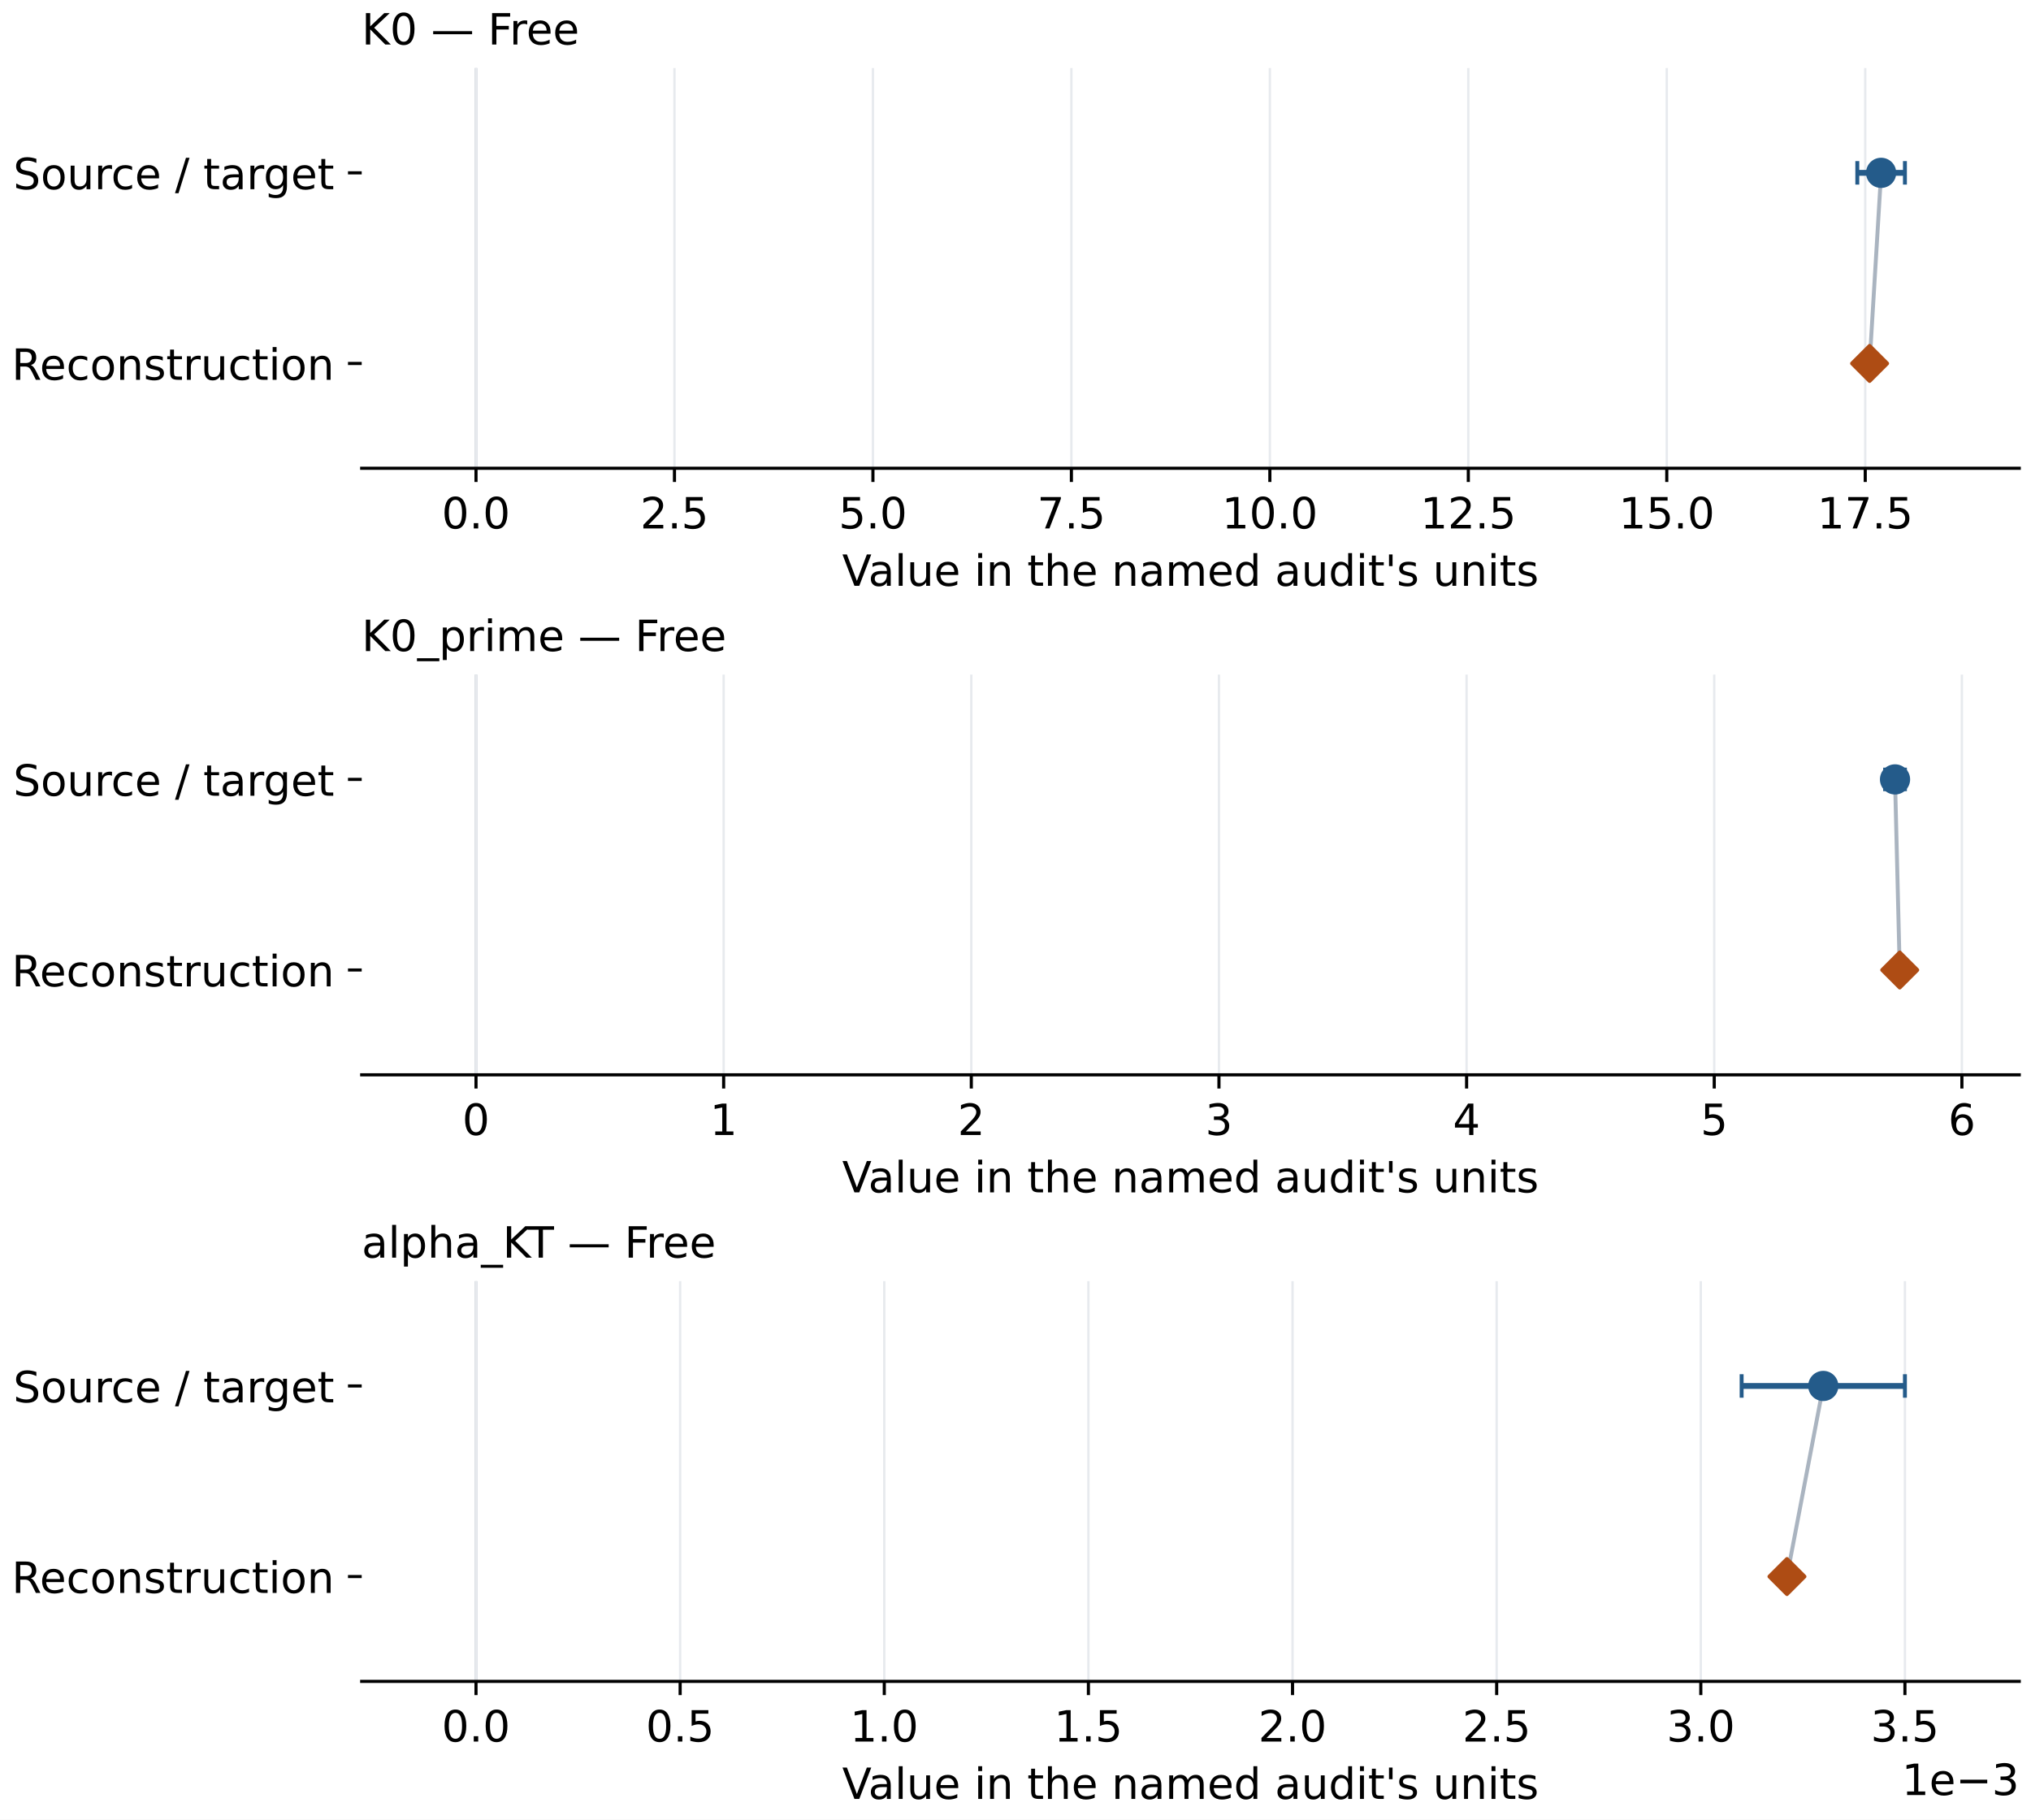
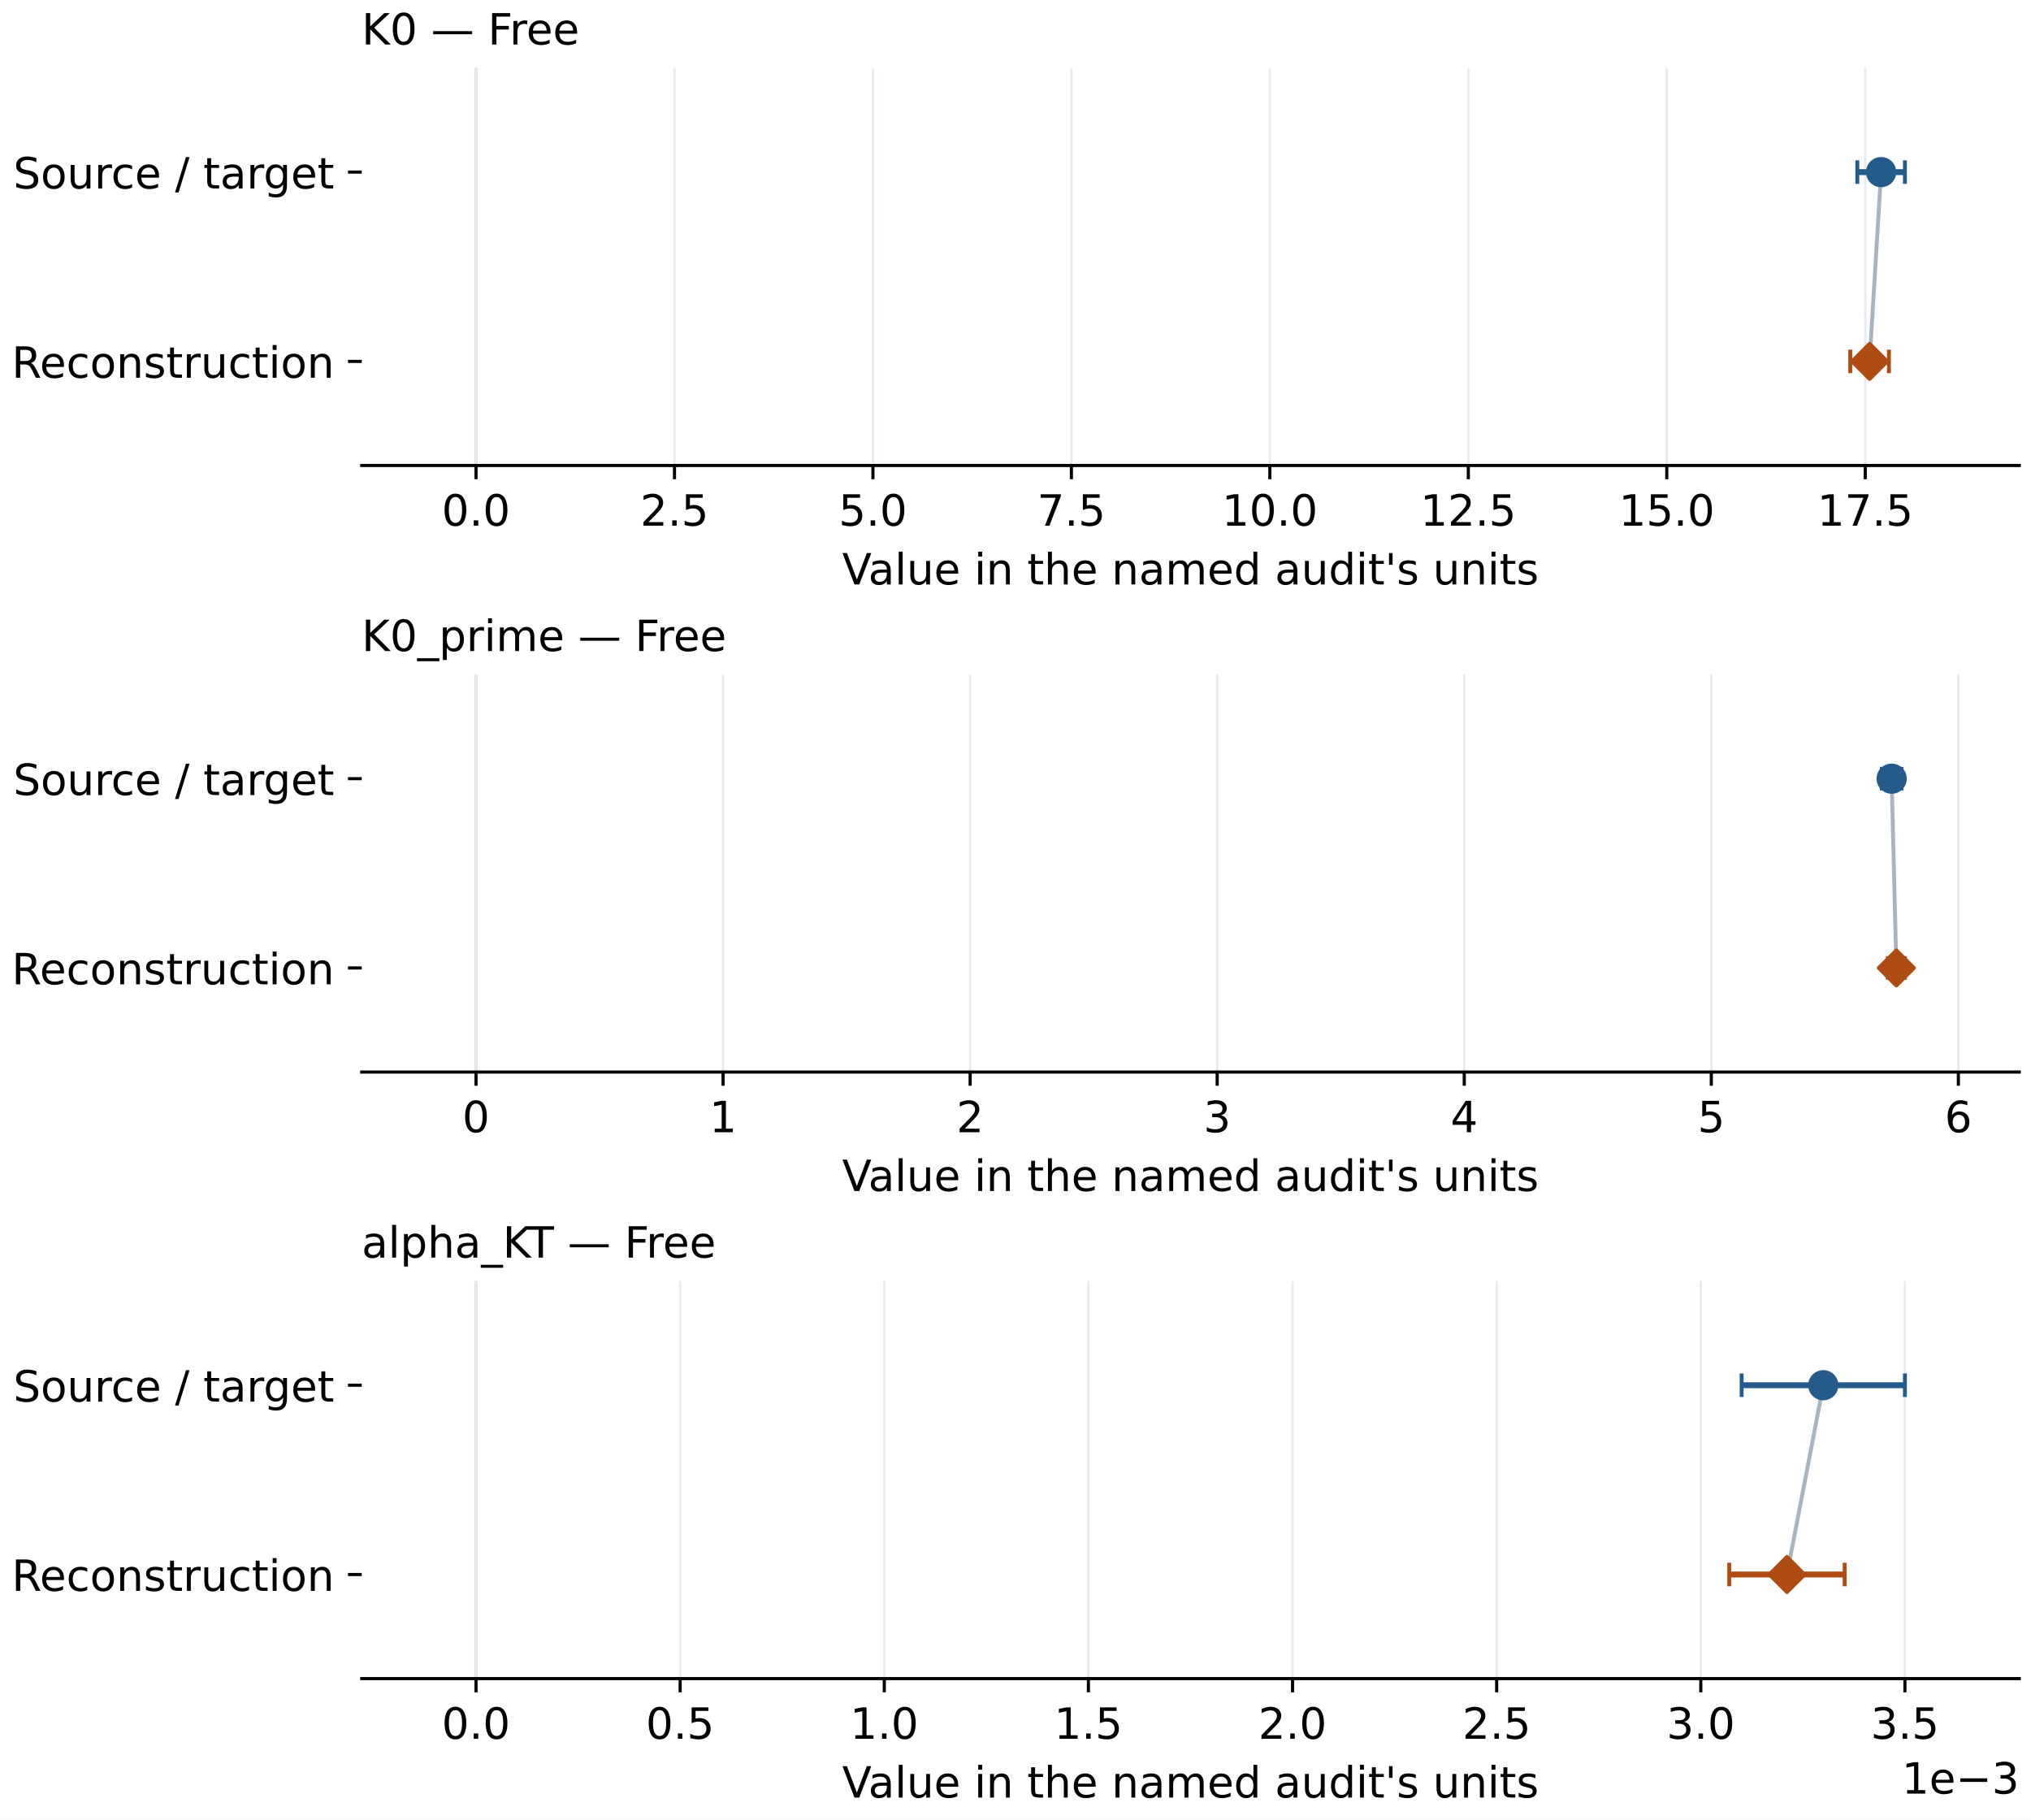
<svg xmlns="http://www.w3.org/2000/svg" xmlns:xlink="http://www.w3.org/1999/xlink" width="518.4pt" height="464.4pt" viewBox="0 0 518.4 464.4" version="1.1">
  <defs>
    <style type="text/css">*{stroke-linejoin: round; stroke-linecap: butt}</style>
  </defs>
  <g id="figure_1">
    <g id="patch_1">
      <path d="M 0 464.4 L 518.4 464.4 L 518.4 0 L 0 0 z " style="fill: #ffffff" />
    </g>
    <g id="axes_1">
      <g id="patch_2">
-         <path d="M 92.321 119.508 L 515.4 119.508 L 515.4 17.359 L 92.321 17.359 z " style="fill: #ffffff" />
+         <path d="M 92.323 118.798 L 515.4 118.798 L 515.4 17.358 L 92.323 17.358 z " style="fill: #ffffff" />
      </g>
      <g id="line2d_1">
-         <path d="M 121.499 119.508 L 121.499 17.359 " clip-path="url(#pd0b3603a32)" style="fill: none; stroke: #c3cad2; stroke-width: 0.7; stroke-linecap: square" />
+         <path d="M 121.501 118.798 L 121.501 17.358 " clip-path="url(#p73cf71e363)" style="fill: none; stroke: #c3cad2; stroke-width: 0.7; stroke-linecap: square" />
      </g>
      <g id="line2d_2">
-         <path d="M 480.143 44.112 L 477.204 92.754 " clip-path="url(#pd0b3603a32)" style="fill: none; stroke: #aab4c0; stroke-linecap: square" />
+         <path d="M 480.143 43.925 L 477.204 92.231 " clip-path="url(#p73cf71e363)" style="fill: none; stroke: #aab4c0; stroke-linecap: square" />
      </g>
      <g id="matplotlib.axis_1">
        <g id="xtick_1">
          <g id="line2d_3">
-             <path d="M 121.499 119.508 L 121.499 17.359 " clip-path="url(#pd0b3603a32)" style="fill: none; stroke: #e7eaee; stroke-width: 0.6; stroke-linecap: square" />
+             <path d="M 121.501 118.798 L 121.501 17.358 " clip-path="url(#p73cf71e363)" style="fill: none; stroke: #e7eaee; stroke-width: 0.6; stroke-linecap: square" />
          </g>
          <g id="line2d_4">
            <defs>
              <path id="mb45e14ee2d" d="M 0 0 L 0 3.5 " style="stroke: #000000; stroke-width: 0.8" />
            </defs>
            <g>
-               <use xlink:href="#mb45e14ee2d" x="121.499" y="119.508" style="stroke: #000000; stroke-width: 0.8" />
+               <use xlink:href="#mb45e14ee2d" x="121.501" y="118.798" style="stroke: #000000; stroke-width: 0.8" />
            </g>
          </g>
          <g id="text_1">
-             <text style="font: 11px 'DejaVu Sans', Arial, sans-serif; text-anchor: middle" x="121.499" y="134.866" transform="rotate(-0 121.4993 134.8662)">0.0</text>
+             <text style="font-size: 11px; font-family: 'DejaVu Sans', Arial, sans-serif; text-anchor: middle" x="121.501" y="134.156" transform="rotate(-0 121.5009 134.1558)">0.0</text>
          </g>
        </g>
        <g id="xtick_2">
          <g id="line2d_5">
-             <path d="M 172.155 119.508 L 172.155 17.359 " clip-path="url(#pd0b3603a32)" style="fill: none; stroke: #e7eaee; stroke-width: 0.6; stroke-linecap: square" />
+             <path d="M 172.157 118.798 L 172.157 17.358 " clip-path="url(#p73cf71e363)" style="fill: none; stroke: #e7eaee; stroke-width: 0.6; stroke-linecap: square" />
          </g>
          <g id="line2d_6">
            <g>
-               <use xlink:href="#mb45e14ee2d" x="172.155" y="119.508" style="stroke: #000000; stroke-width: 0.8" />
+               <use xlink:href="#mb45e14ee2d" x="172.157" y="118.798" style="stroke: #000000; stroke-width: 0.8" />
            </g>
          </g>
          <g id="text_2">
-             <text style="font: 11px 'DejaVu Sans', Arial, sans-serif; text-anchor: middle" x="172.155" y="134.866" transform="rotate(-0 172.1552 134.8662)">2.5</text>
+             <text style="font-size: 11px; font-family: 'DejaVu Sans', Arial, sans-serif; text-anchor: middle" x="172.157" y="134.156" transform="rotate(-0 172.1566 134.1558)">2.5</text>
          </g>
        </g>
        <g id="xtick_3">
          <g id="line2d_7">
-             <path d="M 222.811 119.508 L 222.811 17.359 " clip-path="url(#pd0b3603a32)" style="fill: none; stroke: #e7eaee; stroke-width: 0.6; stroke-linecap: square" />
+             <path d="M 222.812 118.798 L 222.812 17.358 " clip-path="url(#p73cf71e363)" style="fill: none; stroke: #e7eaee; stroke-width: 0.6; stroke-linecap: square" />
          </g>
          <g id="line2d_8">
            <g>
-               <use xlink:href="#mb45e14ee2d" x="222.811" y="119.508" style="stroke: #000000; stroke-width: 0.8" />
+               <use xlink:href="#mb45e14ee2d" x="222.812" y="118.798" style="stroke: #000000; stroke-width: 0.8" />
            </g>
          </g>
          <g id="text_3">
-             <text style="font: 11px 'DejaVu Sans', Arial, sans-serif; text-anchor: middle" x="222.811" y="134.866" transform="rotate(-0 222.8111 134.8662)">5.0</text>
+             <text style="font-size: 11px; font-family: 'DejaVu Sans', Arial, sans-serif; text-anchor: middle" x="222.812" y="134.156" transform="rotate(-0 222.8123 134.1558)">5.0</text>
          </g>
        </g>
        <g id="xtick_4">
          <g id="line2d_9">
-             <path d="M 273.467 119.508 L 273.467 17.359 " clip-path="url(#pd0b3603a32)" style="fill: none; stroke: #e7eaee; stroke-width: 0.6; stroke-linecap: square" />
+             <path d="M 273.468 118.798 L 273.468 17.358 " clip-path="url(#p73cf71e363)" style="fill: none; stroke: #e7eaee; stroke-width: 0.6; stroke-linecap: square" />
          </g>
          <g id="line2d_10">
            <g>
-               <use xlink:href="#mb45e14ee2d" x="273.467" y="119.508" style="stroke: #000000; stroke-width: 0.8" />
+               <use xlink:href="#mb45e14ee2d" x="273.468" y="118.798" style="stroke: #000000; stroke-width: 0.8" />
            </g>
          </g>
          <g id="text_4">
-             <text style="font: 11px 'DejaVu Sans', Arial, sans-serif; text-anchor: middle" x="273.467" y="134.866" transform="rotate(-0 273.4671 134.8662)">7.5</text>
+             <text style="font-size: 11px; font-family: 'DejaVu Sans', Arial, sans-serif; text-anchor: middle" x="273.468" y="134.156" transform="rotate(-0 273.4681 134.1558)">7.5</text>
          </g>
        </g>
        <g id="xtick_5">
          <g id="line2d_11">
-             <path d="M 324.123 119.508 L 324.123 17.359 " clip-path="url(#pd0b3603a32)" style="fill: none; stroke: #e7eaee; stroke-width: 0.6; stroke-linecap: square" />
+             <path d="M 324.124 118.798 L 324.124 17.358 " clip-path="url(#p73cf71e363)" style="fill: none; stroke: #e7eaee; stroke-width: 0.6; stroke-linecap: square" />
          </g>
          <g id="line2d_12">
            <g>
-               <use xlink:href="#mb45e14ee2d" x="324.123" y="119.508" style="stroke: #000000; stroke-width: 0.8" />
+               <use xlink:href="#mb45e14ee2d" x="324.124" y="118.798" style="stroke: #000000; stroke-width: 0.8" />
            </g>
          </g>
          <g id="text_5">
-             <text style="font: 11px 'DejaVu Sans', Arial, sans-serif; text-anchor: middle" x="324.123" y="134.866" transform="rotate(-0 324.123 134.8662)">10.0</text>
+             <text style="font-size: 11px; font-family: 'DejaVu Sans', Arial, sans-serif; text-anchor: middle" x="324.124" y="134.156" transform="rotate(-0 324.1238 134.1558)">10.0</text>
          </g>
        </g>
        <g id="xtick_6">
          <g id="line2d_13">
-             <path d="M 374.779 119.508 L 374.779 17.359 " clip-path="url(#pd0b3603a32)" style="fill: none; stroke: #e7eaee; stroke-width: 0.6; stroke-linecap: square" />
+             <path d="M 374.779 118.798 L 374.779 17.358 " clip-path="url(#p73cf71e363)" style="fill: none; stroke: #e7eaee; stroke-width: 0.6; stroke-linecap: square" />
          </g>
          <g id="line2d_14">
            <g>
-               <use xlink:href="#mb45e14ee2d" x="374.779" y="119.508" style="stroke: #000000; stroke-width: 0.8" />
+               <use xlink:href="#mb45e14ee2d" x="374.779" y="118.798" style="stroke: #000000; stroke-width: 0.8" />
            </g>
          </g>
          <g id="text_6">
-             <text style="font: 11px 'DejaVu Sans', Arial, sans-serif; text-anchor: middle" x="374.779" y="134.866" transform="rotate(-0 374.7789 134.8662)">12.5</text>
+             <text style="font-size: 11px; font-family: 'DejaVu Sans', Arial, sans-serif; text-anchor: middle" x="374.779" y="134.156" transform="rotate(-0 374.7795 134.1558)">12.5</text>
          </g>
        </g>
        <g id="xtick_7">
          <g id="line2d_15">
-             <path d="M 425.435 119.508 L 425.435 17.359 " clip-path="url(#pd0b3603a32)" style="fill: none; stroke: #e7eaee; stroke-width: 0.6; stroke-linecap: square" />
+             <path d="M 425.435 118.798 L 425.435 17.358 " clip-path="url(#p73cf71e363)" style="fill: none; stroke: #e7eaee; stroke-width: 0.6; stroke-linecap: square" />
          </g>
          <g id="line2d_16">
            <g>
-               <use xlink:href="#mb45e14ee2d" x="425.435" y="119.508" style="stroke: #000000; stroke-width: 0.8" />
+               <use xlink:href="#mb45e14ee2d" x="425.435" y="118.798" style="stroke: #000000; stroke-width: 0.8" />
            </g>
          </g>
          <g id="text_7">
-             <text style="font: 11px 'DejaVu Sans', Arial, sans-serif; text-anchor: middle" x="425.435" y="134.866" transform="rotate(-0 425.4348 134.8662)">15.0</text>
+             <text style="font-size: 11px; font-family: 'DejaVu Sans', Arial, sans-serif; text-anchor: middle" x="425.435" y="134.156" transform="rotate(-0 425.4352 134.1558)">15.0</text>
          </g>
        </g>
        <g id="xtick_8">
          <g id="line2d_17">
-             <path d="M 476.091 119.508 L 476.091 17.359 " clip-path="url(#pd0b3603a32)" style="fill: none; stroke: #e7eaee; stroke-width: 0.6; stroke-linecap: square" />
+             <path d="M 476.091 118.798 L 476.091 17.358 " clip-path="url(#p73cf71e363)" style="fill: none; stroke: #e7eaee; stroke-width: 0.6; stroke-linecap: square" />
          </g>
          <g id="line2d_18">
            <g>
-               <use xlink:href="#mb45e14ee2d" x="476.091" y="119.508" style="stroke: #000000; stroke-width: 0.8" />
+               <use xlink:href="#mb45e14ee2d" x="476.091" y="118.798" style="stroke: #000000; stroke-width: 0.8" />
            </g>
          </g>
          <g id="text_8">
-             <text style="font: 11px 'DejaVu Sans', Arial, sans-serif; text-anchor: middle" x="476.091" y="134.866" transform="rotate(-0 476.0908 134.8662)">17.5</text>
+             <text style="font-size: 11px; font-family: 'DejaVu Sans', Arial, sans-serif; text-anchor: middle" x="476.091" y="134.156" transform="rotate(-0 476.0909 134.1558)">17.5</text>
          </g>
        </g>
        <g id="text_9">
-           <text style="font: 11px 'DejaVu Sans', Arial, sans-serif; text-anchor: middle" x="303.861" y="149.512" transform="rotate(-0 303.8606 149.5121)">Value in the named audit's units</text>
+           <text style="font-size: 11px; font-family: 'DejaVu Sans', Arial, sans-serif; text-anchor: middle" x="303.861" y="149.157" transform="rotate(-0 303.8615 149.1566)">Value in the named audit's units</text>
        </g>
      </g>
      <g id="matplotlib.axis_2">
        <g id="ytick_1">
          <g id="line2d_19">
            <defs>
              <path id="m7f30f8d901" d="M 0 0 L -3.5 0 " style="stroke: #000000; stroke-width: 0.8" />
            </defs>
            <g>
-               <use xlink:href="#m7f30f8d901" x="92.321" y="92.754" style="stroke: #000000; stroke-width: 0.8" />
+               <use xlink:href="#m7f30f8d901" x="92.323" y="92.231" style="stroke: #000000; stroke-width: 0.8" />
            </g>
          </g>
          <g id="text_10">
-             <text style="font: 11px 'DejaVu Sans', Arial, sans-serif; text-anchor: end" x="85.321" y="96.934" transform="rotate(-0 85.32149 96.93362)">Reconstruction</text>
+             <text style="font-size: 11px; font-family: 'DejaVu Sans', Arial, sans-serif; text-anchor: end" x="85.323" y="96.41" transform="rotate(-0 85.32321 96.40967)">Reconstruction</text>
          </g>
        </g>
        <g id="ytick_2">
          <g id="line2d_20">
            <g>
-               <use xlink:href="#m7f30f8d901" x="92.321" y="44.112" style="stroke: #000000; stroke-width: 0.8" />
+               <use xlink:href="#m7f30f8d901" x="92.323" y="43.925" style="stroke: #000000; stroke-width: 0.8" />
            </g>
          </g>
          <g id="text_11">
-             <text style="font: 11px 'DejaVu Sans', Arial, sans-serif; text-anchor: end" x="85.321" y="48.291" transform="rotate(-0 85.32149 48.29107)">Source / target</text>
+             <text style="font-size: 11px; font-family: 'DejaVu Sans', Arial, sans-serif; text-anchor: end" x="85.323" y="48.104" transform="rotate(-0 85.32321 48.10417)">Source / target</text>
          </g>
        </g>
      </g>
      <g id="PathCollection_1">
        <defs>
          <path id="m5b1aaaca44" d="M 0 3.354 C 0.89 3.354 1.743 3.001 2.372 2.372 C 3.001 1.743 3.354 0.89 3.354 0 C 3.354 -0.89 3.001 -1.743 2.372 -2.372 C 1.743 -3.001 0.89 -3.354 0 -3.354 C -0.89 -3.354 -1.743 -3.001 -2.372 -2.372 C -3.001 -1.743 -3.354 -0.89 -3.354 0 C -3.354 0.89 -3.001 1.743 -2.372 2.372 C -1.743 3.001 -0.89 3.354 0 3.354 z " style="stroke: #245b8a" />
        </defs>
-         <g clip-path="url(#pd0b3603a32)">
-           <use xlink:href="#m5b1aaaca44" x="480.143" y="44.112" style="fill: #245b8a; stroke: #245b8a" />
+         <g clip-path="url(#p73cf71e363)">
+           <use xlink:href="#m5b1aaaca44" x="480.143" y="43.925" style="fill: #245b8a; stroke: #245b8a" />
        </g>
      </g>
      <g id="PathCollection_2">
        <defs>
          <path id="m79c71298e6" d="M -0 4.472 L 4.472 0 L 0 -4.472 L -4.472 -0 z " style="stroke: #ae4c14" />
        </defs>
-         <g clip-path="url(#pd0b3603a32)">
-           <use xlink:href="#m79c71298e6" x="477.204" y="92.754" style="fill: #ae4c14; stroke: #ae4c14" />
+         <g clip-path="url(#p73cf71e363)">
+           <use xlink:href="#m79c71298e6" x="477.204" y="92.231" style="fill: #ae4c14; stroke: #ae4c14" />
        </g>
      </g>
      <g id="LineCollection_1">
-         <path d="M 474.065 44.112 L 486.222 44.112 " clip-path="url(#pd0b3603a32)" style="fill: none; stroke: #245b8a; stroke-width: 1.5" />
+         <path d="M 474.065 43.925 L 486.222 43.925 " clip-path="url(#p73cf71e363)" style="fill: none; stroke: #245b8a; stroke-width: 1.5" />
      </g>
      <g id="line2d_21">
        <defs>
          <path id="m002537e231" d="M 0 3 L 0 -3 " style="stroke: #245b8a" />
        </defs>
-         <g clip-path="url(#pd0b3603a32)">
-           <use xlink:href="#m002537e231" x="474.065" y="44.112" style="fill: #245b8a; stroke: #245b8a" />
+         <g clip-path="url(#p73cf71e363)">
+           <use xlink:href="#m002537e231" x="474.065" y="43.925" style="fill: #245b8a; stroke: #245b8a" />
        </g>
      </g>
      <g id="line2d_22">
-         <g clip-path="url(#pd0b3603a32)">
-           <use xlink:href="#m002537e231" x="486.222" y="44.112" style="fill: #245b8a; stroke: #245b8a" />
+         <g clip-path="url(#p73cf71e363)">
+           <use xlink:href="#m002537e231" x="486.222" y="43.925" style="fill: #245b8a; stroke: #245b8a" />
+         </g>
+       </g>
+       <g id="LineCollection_2">
+         <path d="M 472.268 92.231 L 482.14 92.231 " clip-path="url(#p73cf71e363)" style="fill: none; stroke: #ae4c14; stroke-width: 1.5" />
+       </g>
+       <g id="line2d_23">
+         <defs>
+           <path id="m3def4cd5cd" d="M 0 3 L 0 -3 " style="stroke: #ae4c14" />
+         </defs>
+         <g clip-path="url(#p73cf71e363)">
+           <use xlink:href="#m3def4cd5cd" x="472.268" y="92.231" style="fill: #ae4c14; stroke: #ae4c14" />
+         </g>
+       </g>
+       <g id="line2d_24">
+         <g clip-path="url(#p73cf71e363)">
+           <use xlink:href="#m3def4cd5cd" x="482.14" y="92.231" style="fill: #ae4c14; stroke: #ae4c14" />
        </g>
      </g>
      <g id="patch_3">
-         <path d="M 92.321 119.508 L 515.4 119.508 " style="fill: none; stroke: #000000; stroke-width: 0.8; stroke-linejoin: miter; stroke-linecap: square" />
+         <path d="M 92.323 118.798 L 515.4 118.798 " style="fill: none; stroke: #000000; stroke-width: 0.8; stroke-linejoin: miter; stroke-linecap: square" />
      </g>
      <g id="text_12">
-         <text style="font: 11px 'DejaVu Sans', Arial, sans-serif; text-anchor: start" x="92.321" y="11.359" transform="rotate(-0 92.32149 11.35852)">K0 — Free</text>
+         <text style="font-size: 11px; font-family: 'DejaVu Sans', Arial, sans-serif; text-anchor: start" x="92.323" y="11.358" transform="rotate(-0 92.32321 11.35766)">K0 — Free</text>
      </g>
    </g>
    <g id="axes_2">
      <g id="patch_4">
-         <path d="M 92.321 274.308 L 515.4 274.308 L 515.4 172.159 L 92.321 172.159 z " style="fill: #ffffff" />
-       </g>
-       <g id="line2d_23">
-         <path d="M 121.499 274.308 L 121.499 172.159 " clip-path="url(#p2df99a79cd)" style="fill: none; stroke: #c3cad2; stroke-width: 0.7; stroke-linecap: square" />
-       </g>
-       <g id="line2d_24">
-         <path d="M 483.694 198.912 L 484.895 247.554 " clip-path="url(#p2df99a79cd)" style="fill: none; stroke: #aab4c0; stroke-linecap: square" />
+         <path d="M 92.323 273.599 L 515.4 273.599 L 515.4 172.158 L 92.323 172.158 z " style="fill: #ffffff" />
+       </g>
+       <g id="line2d_25">
+         <path d="M 121.501 273.599 L 121.501 172.158 " clip-path="url(#p72398b869d)" style="fill: none; stroke: #c3cad2; stroke-width: 0.7; stroke-linecap: square" />
+       </g>
+       <g id="line2d_26">
+         <path d="M 482.835 198.726 L 484.034 247.031 " clip-path="url(#p72398b869d)" style="fill: none; stroke: #aab4c0; stroke-linecap: square" />
      </g>
      <g id="matplotlib.axis_3">
        <g id="xtick_9">
-           <g id="line2d_25">
-             <path d="M 121.499 274.308 L 121.499 172.159 " clip-path="url(#p2df99a79cd)" style="fill: none; stroke: #e7eaee; stroke-width: 0.6; stroke-linecap: square" />
-           </g>
-           <g id="line2d_26">
-             <g>
-               <use xlink:href="#mb45e14ee2d" x="121.499" y="274.308" style="stroke: #000000; stroke-width: 0.8" />
+           <g id="line2d_27">
+             <path d="M 121.501 273.599 L 121.501 172.158 " clip-path="url(#p72398b869d)" style="fill: none; stroke: #e7eaee; stroke-width: 0.6; stroke-linecap: square" />
+           </g>
+           <g id="line2d_28">
+             <g>
+               <use xlink:href="#mb45e14ee2d" x="121.501" y="273.599" style="stroke: #000000; stroke-width: 0.8" />
            </g>
          </g>
          <g id="text_13">
-             <text style="font: 11px 'DejaVu Sans', Arial, sans-serif; text-anchor: middle" x="121.499" y="289.666" transform="rotate(-0 121.4993 289.6662)">0</text>
+             <text style="font-size: 11px; font-family: 'DejaVu Sans', Arial, sans-serif; text-anchor: middle" x="121.501" y="288.956" transform="rotate(-0 121.5009 288.956)">0</text>
          </g>
        </g>
        <g id="xtick_10">
-           <g id="line2d_27">
-             <path d="M 184.709 274.308 L 184.709 172.159 " clip-path="url(#p2df99a79cd)" style="fill: none; stroke: #e7eaee; stroke-width: 0.6; stroke-linecap: square" />
-           </g>
-           <g id="line2d_28">
-             <g>
-               <use xlink:href="#mb45e14ee2d" x="184.709" y="274.308" style="stroke: #000000; stroke-width: 0.8" />
+           <g id="line2d_29">
+             <path d="M 184.561 273.599 L 184.561 172.158 " clip-path="url(#p72398b869d)" style="fill: none; stroke: #e7eaee; stroke-width: 0.6; stroke-linecap: square" />
+           </g>
+           <g id="line2d_30">
+             <g>
+               <use xlink:href="#mb45e14ee2d" x="184.561" y="273.599" style="stroke: #000000; stroke-width: 0.8" />
            </g>
          </g>
          <g id="text_14">
-             <text style="font: 11px 'DejaVu Sans', Arial, sans-serif; text-anchor: middle" x="184.709" y="289.666" transform="rotate(-0 184.7095 289.6662)">1</text>
+             <text style="font-size: 11px; font-family: 'DejaVu Sans', Arial, sans-serif; text-anchor: middle" x="184.561" y="288.956" transform="rotate(-0 184.561 288.956)">1</text>
          </g>
        </g>
        <g id="xtick_11">
-           <g id="line2d_29">
-             <path d="M 247.92 274.308 L 247.92 172.159 " clip-path="url(#p2df99a79cd)" style="fill: none; stroke: #e7eaee; stroke-width: 0.6; stroke-linecap: square" />
-           </g>
-           <g id="line2d_30">
-             <g>
-               <use xlink:href="#mb45e14ee2d" x="247.92" y="274.308" style="stroke: #000000; stroke-width: 0.8" />
+           <g id="line2d_31">
+             <path d="M 247.621 273.599 L 247.621 172.158 " clip-path="url(#p72398b869d)" style="fill: none; stroke: #e7eaee; stroke-width: 0.6; stroke-linecap: square" />
+           </g>
+           <g id="line2d_32">
+             <g>
+               <use xlink:href="#mb45e14ee2d" x="247.621" y="273.599" style="stroke: #000000; stroke-width: 0.8" />
            </g>
          </g>
          <g id="text_15">
-             <text style="font: 11px 'DejaVu Sans', Arial, sans-serif; text-anchor: middle" x="247.92" y="289.666" transform="rotate(-0 247.9196 289.6662)">2</text>
+             <text style="font-size: 11px; font-family: 'DejaVu Sans', Arial, sans-serif; text-anchor: middle" x="247.621" y="288.956" transform="rotate(-0 247.6211 288.956)">2</text>
          </g>
        </g>
        <g id="xtick_12">
-           <g id="line2d_31">
-             <path d="M 311.13 274.308 L 311.13 172.159 " clip-path="url(#p2df99a79cd)" style="fill: none; stroke: #e7eaee; stroke-width: 0.6; stroke-linecap: square" />
-           </g>
-           <g id="line2d_32">
-             <g>
-               <use xlink:href="#mb45e14ee2d" x="311.13" y="274.308" style="stroke: #000000; stroke-width: 0.8" />
+           <g id="line2d_33">
+             <path d="M 310.681 273.599 L 310.681 172.158 " clip-path="url(#p72398b869d)" style="fill: none; stroke: #e7eaee; stroke-width: 0.6; stroke-linecap: square" />
+           </g>
+           <g id="line2d_34">
+             <g>
+               <use xlink:href="#mb45e14ee2d" x="310.681" y="273.599" style="stroke: #000000; stroke-width: 0.8" />
            </g>
          </g>
          <g id="text_16">
-             <text style="font: 11px 'DejaVu Sans', Arial, sans-serif; text-anchor: middle" x="311.13" y="289.666" transform="rotate(-0 311.1298 289.6662)">3</text>
+             <text style="font-size: 11px; font-family: 'DejaVu Sans', Arial, sans-serif; text-anchor: middle" x="310.681" y="288.956" transform="rotate(-0 310.6812 288.956)">3</text>
          </g>
        </g>
        <g id="xtick_13">
-           <g id="line2d_33">
-             <path d="M 374.34 274.308 L 374.34 172.159 " clip-path="url(#p2df99a79cd)" style="fill: none; stroke: #e7eaee; stroke-width: 0.6; stroke-linecap: square" />
-           </g>
-           <g id="line2d_34">
-             <g>
-               <use xlink:href="#mb45e14ee2d" x="374.34" y="274.308" style="stroke: #000000; stroke-width: 0.8" />
+           <g id="line2d_35">
+             <path d="M 373.741 273.599 L 373.741 172.158 " clip-path="url(#p72398b869d)" style="fill: none; stroke: #e7eaee; stroke-width: 0.6; stroke-linecap: square" />
+           </g>
+           <g id="line2d_36">
+             <g>
+               <use xlink:href="#mb45e14ee2d" x="373.741" y="273.599" style="stroke: #000000; stroke-width: 0.8" />
            </g>
          </g>
          <g id="text_17">
-             <text style="font: 11px 'DejaVu Sans', Arial, sans-serif; text-anchor: middle" x="374.34" y="289.666" transform="rotate(-0 374.34 289.6662)">4</text>
+             <text style="font-size: 11px; font-family: 'DejaVu Sans', Arial, sans-serif; text-anchor: middle" x="373.741" y="288.956" transform="rotate(-0 373.7413 288.956)">4</text>
          </g>
        </g>
        <g id="xtick_14">
-           <g id="line2d_35">
-             <path d="M 437.55 274.308 L 437.55 172.159 " clip-path="url(#p2df99a79cd)" style="fill: none; stroke: #e7eaee; stroke-width: 0.6; stroke-linecap: square" />
-           </g>
-           <g id="line2d_36">
-             <g>
-               <use xlink:href="#mb45e14ee2d" x="437.55" y="274.308" style="stroke: #000000; stroke-width: 0.8" />
+           <g id="line2d_37">
+             <path d="M 436.801 273.599 L 436.801 172.158 " clip-path="url(#p72398b869d)" style="fill: none; stroke: #e7eaee; stroke-width: 0.6; stroke-linecap: square" />
+           </g>
+           <g id="line2d_38">
+             <g>
+               <use xlink:href="#mb45e14ee2d" x="436.801" y="273.599" style="stroke: #000000; stroke-width: 0.8" />
            </g>
          </g>
          <g id="text_18">
-             <text style="font: 11px 'DejaVu Sans', Arial, sans-serif; text-anchor: middle" x="437.55" y="289.666" transform="rotate(-0 437.5501 289.6662)">5</text>
+             <text style="font-size: 11px; font-family: 'DejaVu Sans', Arial, sans-serif; text-anchor: middle" x="436.801" y="288.956" transform="rotate(-0 436.8014 288.956)">5</text>
          </g>
        </g>
        <g id="xtick_15">
-           <g id="line2d_37">
-             <path d="M 500.76 274.308 L 500.76 172.159 " clip-path="url(#p2df99a79cd)" style="fill: none; stroke: #e7eaee; stroke-width: 0.6; stroke-linecap: square" />
-           </g>
-           <g id="line2d_38">
-             <g>
-               <use xlink:href="#mb45e14ee2d" x="500.76" y="274.308" style="stroke: #000000; stroke-width: 0.8" />
+           <g id="line2d_39">
+             <path d="M 499.861 273.599 L 499.861 172.158 " clip-path="url(#p72398b869d)" style="fill: none; stroke: #e7eaee; stroke-width: 0.6; stroke-linecap: square" />
+           </g>
+           <g id="line2d_40">
+             <g>
+               <use xlink:href="#mb45e14ee2d" x="499.861" y="273.599" style="stroke: #000000; stroke-width: 0.8" />
            </g>
          </g>
          <g id="text_19">
-             <text style="font: 11px 'DejaVu Sans', Arial, sans-serif; text-anchor: middle" x="500.76" y="289.666" transform="rotate(-0 500.7603 289.6662)">6</text>
+             <text style="font-size: 11px; font-family: 'DejaVu Sans', Arial, sans-serif; text-anchor: middle" x="499.861" y="288.956" transform="rotate(-0 499.8615 288.956)">6</text>
          </g>
        </g>
        <g id="text_20">
-           <text style="font: 11px 'DejaVu Sans', Arial, sans-serif; text-anchor: middle" x="303.861" y="304.312" transform="rotate(-0 303.8606 304.3121)">Value in the named audit's units</text>
+           <text style="font-size: 11px; font-family: 'DejaVu Sans', Arial, sans-serif; text-anchor: middle" x="303.861" y="303.957" transform="rotate(-0 303.8615 303.9569)">Value in the named audit's units</text>
        </g>
      </g>
      <g id="matplotlib.axis_4">
        <g id="ytick_3">
-           <g id="line2d_39">
-             <g>
-               <use xlink:href="#m7f30f8d901" x="92.321" y="247.554" style="stroke: #000000; stroke-width: 0.8" />
+           <g id="line2d_41">
+             <g>
+               <use xlink:href="#m7f30f8d901" x="92.323" y="247.031" style="stroke: #000000; stroke-width: 0.8" />
            </g>
          </g>
          <g id="text_21">
-             <text style="font: 11px 'DejaVu Sans', Arial, sans-serif; text-anchor: end" x="85.321" y="251.734" transform="rotate(-0 85.32149 251.7336)">Reconstruction</text>
+             <text style="font-size: 11px; font-family: 'DejaVu Sans', Arial, sans-serif; text-anchor: end" x="85.323" y="251.21" transform="rotate(-0 85.32321 251.21)">Reconstruction</text>
          </g>
        </g>
        <g id="ytick_4">
-           <g id="line2d_40">
-             <g>
-               <use xlink:href="#m7f30f8d901" x="92.321" y="198.912" style="stroke: #000000; stroke-width: 0.8" />
+           <g id="line2d_42">
+             <g>
+               <use xlink:href="#m7f30f8d901" x="92.323" y="198.726" style="stroke: #000000; stroke-width: 0.8" />
            </g>
          </g>
          <g id="text_22">
-             <text style="font: 11px 'DejaVu Sans', Arial, sans-serif; text-anchor: end" x="85.321" y="203.091" transform="rotate(-0 85.32149 203.0911)">Source / target</text>
+             <text style="font-size: 11px; font-family: 'DejaVu Sans', Arial, sans-serif; text-anchor: end" x="85.323" y="202.904" transform="rotate(-0 85.32321 202.9045)">Source / target</text>
          </g>
        </g>
      </g>
      <g id="PathCollection_3">
-         <g clip-path="url(#p2df99a79cd)">
-           <use xlink:href="#m5b1aaaca44" x="483.694" y="198.912" style="fill: #245b8a; stroke: #245b8a" />
+         <g clip-path="url(#p72398b869d)">
+           <use xlink:href="#m5b1aaaca44" x="482.835" y="198.726" style="fill: #245b8a; stroke: #245b8a" />
        </g>
      </g>
      <g id="PathCollection_4">
-         <g clip-path="url(#p2df99a79cd)">
-           <use xlink:href="#m79c71298e6" x="484.895" y="247.554" style="fill: #ae4c14; stroke: #ae4c14" />
-         </g>
-       </g>
-       <g id="LineCollection_2">
-         <path d="M 481.165 198.912 L 486.222 198.912 " clip-path="url(#p2df99a79cd)" style="fill: none; stroke: #245b8a; stroke-width: 1.5" />
-       </g>
-       <g id="line2d_41">
-         <g clip-path="url(#p2df99a79cd)">
-           <use xlink:href="#m002537e231" x="481.165" y="198.912" style="fill: #245b8a; stroke: #245b8a" />
-         </g>
-       </g>
-       <g id="line2d_42">
-         <g clip-path="url(#p2df99a79cd)">
-           <use xlink:href="#m002537e231" x="486.222" y="198.912" style="fill: #245b8a; stroke: #245b8a" />
+         <g clip-path="url(#p72398b869d)">
+           <use xlink:href="#m79c71298e6" x="484.034" y="247.031" style="fill: #ae4c14; stroke: #ae4c14" />
+         </g>
+       </g>
+       <g id="LineCollection_3">
+         <path d="M 480.313 198.726 L 485.358 198.726 " clip-path="url(#p72398b869d)" style="fill: none; stroke: #245b8a; stroke-width: 1.5" />
+       </g>
+       <g id="line2d_43">
+         <g clip-path="url(#p72398b869d)">
+           <use xlink:href="#m002537e231" x="480.313" y="198.726" style="fill: #245b8a; stroke: #245b8a" />
+         </g>
+       </g>
+       <g id="line2d_44">
+         <g clip-path="url(#p72398b869d)">
+           <use xlink:href="#m002537e231" x="485.358" y="198.726" style="fill: #245b8a; stroke: #245b8a" />
+         </g>
+       </g>
+       <g id="LineCollection_4">
+         <path d="M 481.845 247.031 L 486.222 247.031 " clip-path="url(#p72398b869d)" style="fill: none; stroke: #ae4c14; stroke-width: 1.5" />
+       </g>
+       <g id="line2d_45">
+         <g clip-path="url(#p72398b869d)">
+           <use xlink:href="#m3def4cd5cd" x="481.845" y="247.031" style="fill: #ae4c14; stroke: #ae4c14" />
+         </g>
+       </g>
+       <g id="line2d_46">
+         <g clip-path="url(#p72398b869d)">
+           <use xlink:href="#m3def4cd5cd" x="486.222" y="247.031" style="fill: #ae4c14; stroke: #ae4c14" />
        </g>
      </g>
      <g id="patch_5">
-         <path d="M 92.321 274.308 L 515.4 274.308 " style="fill: none; stroke: #000000; stroke-width: 0.8; stroke-linejoin: miter; stroke-linecap: square" />
+         <path d="M 92.323 273.599 L 515.4 273.599 " style="fill: none; stroke: #000000; stroke-width: 0.8; stroke-linejoin: miter; stroke-linecap: square" />
      </g>
      <g id="text_23">
-         <text style="font: 11px 'DejaVu Sans', Arial, sans-serif; text-anchor: start" x="92.321" y="166.159" transform="rotate(-0 92.32149 166.1585)">K0_prime — Free</text>
+         <text style="font-size: 11px; font-family: 'DejaVu Sans', Arial, sans-serif; text-anchor: start" x="92.323" y="166.158" transform="rotate(-0 92.32321 166.1579)">K0_prime — Free</text>
      </g>
    </g>
    <g id="axes_3">
      <g id="patch_6">
-         <path d="M 92.321 429.108 L 515.4 429.108 L 515.4 326.959 L 92.321 326.959 z " style="fill: #ffffff" />
-       </g>
-       <g id="line2d_43">
-         <path d="M 121.499 429.108 L 121.499 326.959 " clip-path="url(#pe31c34f5ee)" style="fill: none; stroke: #c3cad2; stroke-width: 0.7; stroke-linecap: square" />
-       </g>
-       <g id="line2d_44">
-         <path d="M 465.381 353.712 L 456.108 402.354 " clip-path="url(#pe31c34f5ee)" style="fill: none; stroke: #aab4c0; stroke-linecap: square" />
+         <path d="M 92.323 428.399 L 515.4 428.399 L 515.4 326.958 L 92.323 326.958 z " style="fill: #ffffff" />
+       </g>
+       <g id="line2d_47">
+         <path d="M 121.501 428.399 L 121.501 326.958 " clip-path="url(#p666c436789)" style="fill: none; stroke: #c3cad2; stroke-width: 0.7; stroke-linecap: square" />
+       </g>
+       <g id="line2d_48">
+         <path d="M 465.381 353.526 L 456.108 401.831 " clip-path="url(#p666c436789)" style="fill: none; stroke: #aab4c0; stroke-linecap: square" />
      </g>
      <g id="matplotlib.axis_5">
        <g id="xtick_16">
-           <g id="line2d_45">
-             <path d="M 121.499 429.108 L 121.499 326.959 " clip-path="url(#pe31c34f5ee)" style="fill: none; stroke: #e7eaee; stroke-width: 0.6; stroke-linecap: square" />
-           </g>
-           <g id="line2d_46">
-             <g>
-               <use xlink:href="#mb45e14ee2d" x="121.499" y="429.108" style="stroke: #000000; stroke-width: 0.8" />
+           <g id="line2d_49">
+             <path d="M 121.501 428.399 L 121.501 326.958 " clip-path="url(#p666c436789)" style="fill: none; stroke: #e7eaee; stroke-width: 0.6; stroke-linecap: square" />
+           </g>
+           <g id="line2d_50">
+             <g>
+               <use xlink:href="#mb45e14ee2d" x="121.501" y="428.399" style="stroke: #000000; stroke-width: 0.8" />
            </g>
          </g>
          <g id="text_24">
-             <text style="font: 11px 'DejaVu Sans', Arial, sans-serif; text-anchor: middle" x="121.499" y="444.466" transform="rotate(-0 121.4993 444.4662)">0.0</text>
+             <text style="font-size: 11px; font-family: 'DejaVu Sans', Arial, sans-serif; text-anchor: middle" x="121.501" y="443.756" transform="rotate(-0 121.5009 443.7563)">0.0</text>
          </g>
        </g>
        <g id="xtick_17">
-           <g id="line2d_47">
-             <path d="M 173.603 429.108 L 173.603 326.959 " clip-path="url(#pe31c34f5ee)" style="fill: none; stroke: #e7eaee; stroke-width: 0.6; stroke-linecap: square" />
-           </g>
-           <g id="line2d_48">
-             <g>
-               <use xlink:href="#mb45e14ee2d" x="173.603" y="429.108" style="stroke: #000000; stroke-width: 0.8" />
+           <g id="line2d_51">
+             <path d="M 173.604 428.399 L 173.604 326.958 " clip-path="url(#p666c436789)" style="fill: none; stroke: #e7eaee; stroke-width: 0.6; stroke-linecap: square" />
+           </g>
+           <g id="line2d_52">
+             <g>
+               <use xlink:href="#mb45e14ee2d" x="173.604" y="428.399" style="stroke: #000000; stroke-width: 0.8" />
            </g>
          </g>
          <g id="text_25">
-             <text style="font: 11px 'DejaVu Sans', Arial, sans-serif; text-anchor: middle" x="173.603" y="444.466" transform="rotate(-0 173.6025 444.4662)">0.5</text>
+             <text style="font-size: 11px; font-family: 'DejaVu Sans', Arial, sans-serif; text-anchor: middle" x="173.604" y="443.756" transform="rotate(-0 173.6039 443.7563)">0.5</text>
          </g>
        </g>
        <g id="xtick_18">
-           <g id="line2d_49">
-             <path d="M 225.706 429.108 L 225.706 326.959 " clip-path="url(#pe31c34f5ee)" style="fill: none; stroke: #e7eaee; stroke-width: 0.6; stroke-linecap: square" />
-           </g>
-           <g id="line2d_50">
-             <g>
-               <use xlink:href="#mb45e14ee2d" x="225.706" y="429.108" style="stroke: #000000; stroke-width: 0.8" />
+           <g id="line2d_53">
+             <path d="M 225.707 428.399 L 225.707 326.958 " clip-path="url(#p666c436789)" style="fill: none; stroke: #e7eaee; stroke-width: 0.6; stroke-linecap: square" />
+           </g>
+           <g id="line2d_54">
+             <g>
+               <use xlink:href="#mb45e14ee2d" x="225.707" y="428.399" style="stroke: #000000; stroke-width: 0.8" />
            </g>
          </g>
          <g id="text_26">
-             <text style="font: 11px 'DejaVu Sans', Arial, sans-serif; text-anchor: middle" x="225.706" y="444.466" transform="rotate(-0 225.7058 444.4662)">1.0</text>
+             <text style="font-size: 11px; font-family: 'DejaVu Sans', Arial, sans-serif; text-anchor: middle" x="225.707" y="443.756" transform="rotate(-0 225.7069 443.7563)">1.0</text>
          </g>
        </g>
        <g id="xtick_19">
-           <g id="line2d_51">
-             <path d="M 277.809 429.108 L 277.809 326.959 " clip-path="url(#pe31c34f5ee)" style="fill: none; stroke: #e7eaee; stroke-width: 0.6; stroke-linecap: square" />
-           </g>
-           <g id="line2d_52">
-             <g>
-               <use xlink:href="#mb45e14ee2d" x="277.809" y="429.108" style="stroke: #000000; stroke-width: 0.8" />
+           <g id="line2d_55">
+             <path d="M 277.81 428.399 L 277.81 326.958 " clip-path="url(#p666c436789)" style="fill: none; stroke: #e7eaee; stroke-width: 0.6; stroke-linecap: square" />
+           </g>
+           <g id="line2d_56">
+             <g>
+               <use xlink:href="#mb45e14ee2d" x="277.81" y="428.399" style="stroke: #000000; stroke-width: 0.8" />
            </g>
          </g>
          <g id="text_27">
-             <text style="font: 11px 'DejaVu Sans', Arial, sans-serif; text-anchor: middle" x="277.809" y="444.466" transform="rotate(-0 277.809 444.4662)">1.5</text>
+             <text style="font-size: 11px; font-family: 'DejaVu Sans', Arial, sans-serif; text-anchor: middle" x="277.81" y="443.756" transform="rotate(-0 277.81 443.7563)">1.5</text>
          </g>
        </g>
        <g id="xtick_20">
-           <g id="line2d_53">
-             <path d="M 329.912 429.108 L 329.912 326.959 " clip-path="url(#pe31c34f5ee)" style="fill: none; stroke: #e7eaee; stroke-width: 0.6; stroke-linecap: square" />
-           </g>
-           <g id="line2d_54">
-             <g>
-               <use xlink:href="#mb45e14ee2d" x="329.912" y="429.108" style="stroke: #000000; stroke-width: 0.8" />
+           <g id="line2d_57">
+             <path d="M 329.913 428.399 L 329.913 326.958 " clip-path="url(#p666c436789)" style="fill: none; stroke: #e7eaee; stroke-width: 0.6; stroke-linecap: square" />
+           </g>
+           <g id="line2d_58">
+             <g>
+               <use xlink:href="#mb45e14ee2d" x="329.913" y="428.399" style="stroke: #000000; stroke-width: 0.8" />
            </g>
          </g>
          <g id="text_28">
-             <text style="font: 11px 'DejaVu Sans', Arial, sans-serif; text-anchor: middle" x="329.912" y="444.466" transform="rotate(-0 329.9122 444.4662)">2.0</text>
+             <text style="font-size: 11px; font-family: 'DejaVu Sans', Arial, sans-serif; text-anchor: middle" x="329.913" y="443.756" transform="rotate(-0 329.913 443.7563)">2.0</text>
          </g>
        </g>
        <g id="xtick_21">
-           <g id="line2d_55">
-             <path d="M 382.015 429.108 L 382.015 326.959 " clip-path="url(#pe31c34f5ee)" style="fill: none; stroke: #e7eaee; stroke-width: 0.6; stroke-linecap: square" />
-           </g>
-           <g id="line2d_56">
-             <g>
-               <use xlink:href="#mb45e14ee2d" x="382.015" y="429.108" style="stroke: #000000; stroke-width: 0.8" />
+           <g id="line2d_59">
+             <path d="M 382.016 428.399 L 382.016 326.958 " clip-path="url(#p666c436789)" style="fill: none; stroke: #e7eaee; stroke-width: 0.6; stroke-linecap: square" />
+           </g>
+           <g id="line2d_60">
+             <g>
+               <use xlink:href="#mb45e14ee2d" x="382.016" y="428.399" style="stroke: #000000; stroke-width: 0.8" />
            </g>
          </g>
          <g id="text_29">
-             <text style="font: 11px 'DejaVu Sans', Arial, sans-serif; text-anchor: middle" x="382.015" y="444.466" transform="rotate(-0 382.0155 444.4662)">2.5</text>
+             <text style="font-size: 11px; font-family: 'DejaVu Sans', Arial, sans-serif; text-anchor: middle" x="382.016" y="443.756" transform="rotate(-0 382.016 443.7563)">2.5</text>
          </g>
        </g>
        <g id="xtick_22">
-           <g id="line2d_57">
-             <path d="M 434.119 429.108 L 434.119 326.959 " clip-path="url(#pe31c34f5ee)" style="fill: none; stroke: #e7eaee; stroke-width: 0.6; stroke-linecap: square" />
-           </g>
-           <g id="line2d_58">
-             <g>
-               <use xlink:href="#mb45e14ee2d" x="434.119" y="429.108" style="stroke: #000000; stroke-width: 0.8" />
+           <g id="line2d_61">
+             <path d="M 434.119 428.399 L 434.119 326.958 " clip-path="url(#p666c436789)" style="fill: none; stroke: #e7eaee; stroke-width: 0.6; stroke-linecap: square" />
+           </g>
+           <g id="line2d_62">
+             <g>
+               <use xlink:href="#mb45e14ee2d" x="434.119" y="428.399" style="stroke: #000000; stroke-width: 0.8" />
            </g>
          </g>
          <g id="text_30">
-             <text style="font: 11px 'DejaVu Sans', Arial, sans-serif; text-anchor: middle" x="434.119" y="444.466" transform="rotate(-0 434.1187 444.4662)">3.0</text>
+             <text style="font-size: 11px; font-family: 'DejaVu Sans', Arial, sans-serif; text-anchor: middle" x="434.119" y="443.756" transform="rotate(-0 434.119 443.7563)">3.0</text>
          </g>
        </g>
        <g id="xtick_23">
-           <g id="line2d_59">
-             <path d="M 486.222 429.108 L 486.222 326.959 " clip-path="url(#pe31c34f5ee)" style="fill: none; stroke: #e7eaee; stroke-width: 0.6; stroke-linecap: square" />
-           </g>
-           <g id="line2d_60">
-             <g>
-               <use xlink:href="#mb45e14ee2d" x="486.222" y="429.108" style="stroke: #000000; stroke-width: 0.8" />
+           <g id="line2d_63">
+             <path d="M 486.222 428.399 L 486.222 326.958 " clip-path="url(#p666c436789)" style="fill: none; stroke: #e7eaee; stroke-width: 0.6; stroke-linecap: square" />
+           </g>
+           <g id="line2d_64">
+             <g>
+               <use xlink:href="#mb45e14ee2d" x="486.222" y="428.399" style="stroke: #000000; stroke-width: 0.8" />
            </g>
          </g>
          <g id="text_31">
-             <text style="font: 11px 'DejaVu Sans', Arial, sans-serif; text-anchor: middle" x="486.222" y="444.466" transform="rotate(-0 486.2219 444.4662)">3.5</text>
+             <text style="font-size: 11px; font-family: 'DejaVu Sans', Arial, sans-serif; text-anchor: middle" x="486.222" y="443.756" transform="rotate(-0 486.2221 443.7563)">3.5</text>
          </g>
        </g>
        <g id="text_32">
-           <text style="font: 11px 'DejaVu Sans', Arial, sans-serif; text-anchor: middle" x="303.861" y="459.112" transform="rotate(-0 303.8606 459.1121)">Value in the named audit's units</text>
+           <text style="font-size: 11px; font-family: 'DejaVu Sans', Arial, sans-serif; text-anchor: middle" x="303.861" y="458.757" transform="rotate(-0 303.8615 458.7572)">Value in the named audit's units</text>
        </g>
        <g id="text_33">
-           <text style="font: 11px 'DejaVu Sans', Arial, sans-serif; text-anchor: end" x="515.4" y="458.112" transform="rotate(-0 515.3998 458.1121)">1e−3</text>
+           <text style="font-size: 11px; font-family: 'DejaVu Sans', Arial, sans-serif; text-anchor: end" x="515.4" y="457.756" transform="rotate(-0 515.3998 457.7563)">1e−3</text>
        </g>
      </g>
      <g id="matplotlib.axis_6">
        <g id="ytick_5">
-           <g id="line2d_61">
-             <g>
-               <use xlink:href="#m7f30f8d901" x="92.321" y="402.354" style="stroke: #000000; stroke-width: 0.8" />
+           <g id="line2d_65">
+             <g>
+               <use xlink:href="#m7f30f8d901" x="92.323" y="401.831" style="stroke: #000000; stroke-width: 0.8" />
            </g>
          </g>
          <g id="text_34">
-             <text style="font: 11px 'DejaVu Sans', Arial, sans-serif; text-anchor: end" x="85.321" y="406.534" transform="rotate(-0 85.32149 406.5336)">Reconstruction</text>
+             <text style="font-size: 11px; font-family: 'DejaVu Sans', Arial, sans-serif; text-anchor: end" x="85.323" y="406.01" transform="rotate(-0 85.32321 406.0102)">Reconstruction</text>
          </g>
        </g>
        <g id="ytick_6">
-           <g id="line2d_62">
-             <g>
-               <use xlink:href="#m7f30f8d901" x="92.321" y="353.712" style="stroke: #000000; stroke-width: 0.8" />
+           <g id="line2d_66">
+             <g>
+               <use xlink:href="#m7f30f8d901" x="92.323" y="353.526" style="stroke: #000000; stroke-width: 0.8" />
            </g>
          </g>
          <g id="text_35">
-             <text style="font: 11px 'DejaVu Sans', Arial, sans-serif; text-anchor: end" x="85.321" y="357.891" transform="rotate(-0 85.32149 357.8911)">Source / target</text>
+             <text style="font-size: 11px; font-family: 'DejaVu Sans', Arial, sans-serif; text-anchor: end" x="85.323" y="357.705" transform="rotate(-0 85.32321 357.7047)">Source / target</text>
          </g>
        </g>
      </g>
      <g id="PathCollection_5">
-         <g clip-path="url(#pe31c34f5ee)">
-           <use xlink:href="#m5b1aaaca44" x="465.381" y="353.712" style="fill: #245b8a; stroke: #245b8a" />
+         <g clip-path="url(#p666c436789)">
+           <use xlink:href="#m5b1aaaca44" x="465.381" y="353.526" style="fill: #245b8a; stroke: #245b8a" />
        </g>
      </g>
      <g id="PathCollection_6">
-         <g clip-path="url(#pe31c34f5ee)">
-           <use xlink:href="#m79c71298e6" x="456.108" y="402.354" style="fill: #ae4c14; stroke: #ae4c14" />
-         </g>
-       </g>
-       <g id="LineCollection_3">
-         <path d="M 444.539 353.712 L 486.222 353.712 " clip-path="url(#pe31c34f5ee)" style="fill: none; stroke: #245b8a; stroke-width: 1.5" />
-       </g>
-       <g id="line2d_63">
-         <g clip-path="url(#pe31c34f5ee)">
-           <use xlink:href="#m002537e231" x="444.539" y="353.712" style="fill: #245b8a; stroke: #245b8a" />
-         </g>
-       </g>
-       <g id="line2d_64">
-         <g clip-path="url(#pe31c34f5ee)">
-           <use xlink:href="#m002537e231" x="486.222" y="353.712" style="fill: #245b8a; stroke: #245b8a" />
+         <g clip-path="url(#p666c436789)">
+           <use xlink:href="#m79c71298e6" x="456.108" y="401.831" style="fill: #ae4c14; stroke: #ae4c14" />
+         </g>
+       </g>
+       <g id="LineCollection_5">
+         <path d="M 444.54 353.526 L 486.222 353.526 " clip-path="url(#p666c436789)" style="fill: none; stroke: #245b8a; stroke-width: 1.5" />
+       </g>
+       <g id="line2d_67">
+         <g clip-path="url(#p666c436789)">
+           <use xlink:href="#m002537e231" x="444.54" y="353.526" style="fill: #245b8a; stroke: #245b8a" />
+         </g>
+       </g>
+       <g id="line2d_68">
+         <g clip-path="url(#p666c436789)">
+           <use xlink:href="#m002537e231" x="486.222" y="353.526" style="fill: #245b8a; stroke: #245b8a" />
+         </g>
+       </g>
+       <g id="LineCollection_6">
+         <path d="M 441.378 401.831 L 470.839 401.831 " clip-path="url(#p666c436789)" style="fill: none; stroke: #ae4c14; stroke-width: 1.5" />
+       </g>
+       <g id="line2d_69">
+         <g clip-path="url(#p666c436789)">
+           <use xlink:href="#m3def4cd5cd" x="441.378" y="401.831" style="fill: #ae4c14; stroke: #ae4c14" />
+         </g>
+       </g>
+       <g id="line2d_70">
+         <g clip-path="url(#p666c436789)">
+           <use xlink:href="#m3def4cd5cd" x="470.839" y="401.831" style="fill: #ae4c14; stroke: #ae4c14" />
        </g>
      </g>
      <g id="patch_7">
-         <path d="M 92.321 429.108 L 515.4 429.108 " style="fill: none; stroke: #000000; stroke-width: 0.8; stroke-linejoin: miter; stroke-linecap: square" />
+         <path d="M 92.323 428.399 L 515.4 428.399 " style="fill: none; stroke: #000000; stroke-width: 0.8; stroke-linejoin: miter; stroke-linecap: square" />
      </g>
      <g id="text_36">
-         <text style="font: 11px 'DejaVu Sans', Arial, sans-serif; text-anchor: start" x="92.321" y="320.959" transform="rotate(-0 92.32149 320.9585)">alpha_KT — Free</text>
+         <text style="font-size: 11px; font-family: 'DejaVu Sans', Arial, sans-serif; text-anchor: start" x="92.323" y="320.958" transform="rotate(-0 92.32321 320.9582)">alpha_KT — Free</text>
      </g>
    </g>
  </g>
  <defs>
-     <clipPath id="pd0b3603a32">
-       <rect x="92.321" y="17.359" width="423.078" height="102.149" />
+     <clipPath id="p73cf71e363">
+       <rect x="92.323" y="17.358" width="423.077" height="101.441" />
    </clipPath>
-     <clipPath id="p2df99a79cd">
-       <rect x="92.321" y="172.159" width="423.078" height="102.149" />
+     <clipPath id="p72398b869d">
+       <rect x="92.323" y="172.158" width="423.077" height="101.441" />
    </clipPath>
-     <clipPath id="pe31c34f5ee">
-       <rect x="92.321" y="326.959" width="423.078" height="102.149" />
+     <clipPath id="p666c436789">
+       <rect x="92.323" y="326.958" width="423.077" height="101.441" />
    </clipPath>
  </defs>
</svg>
